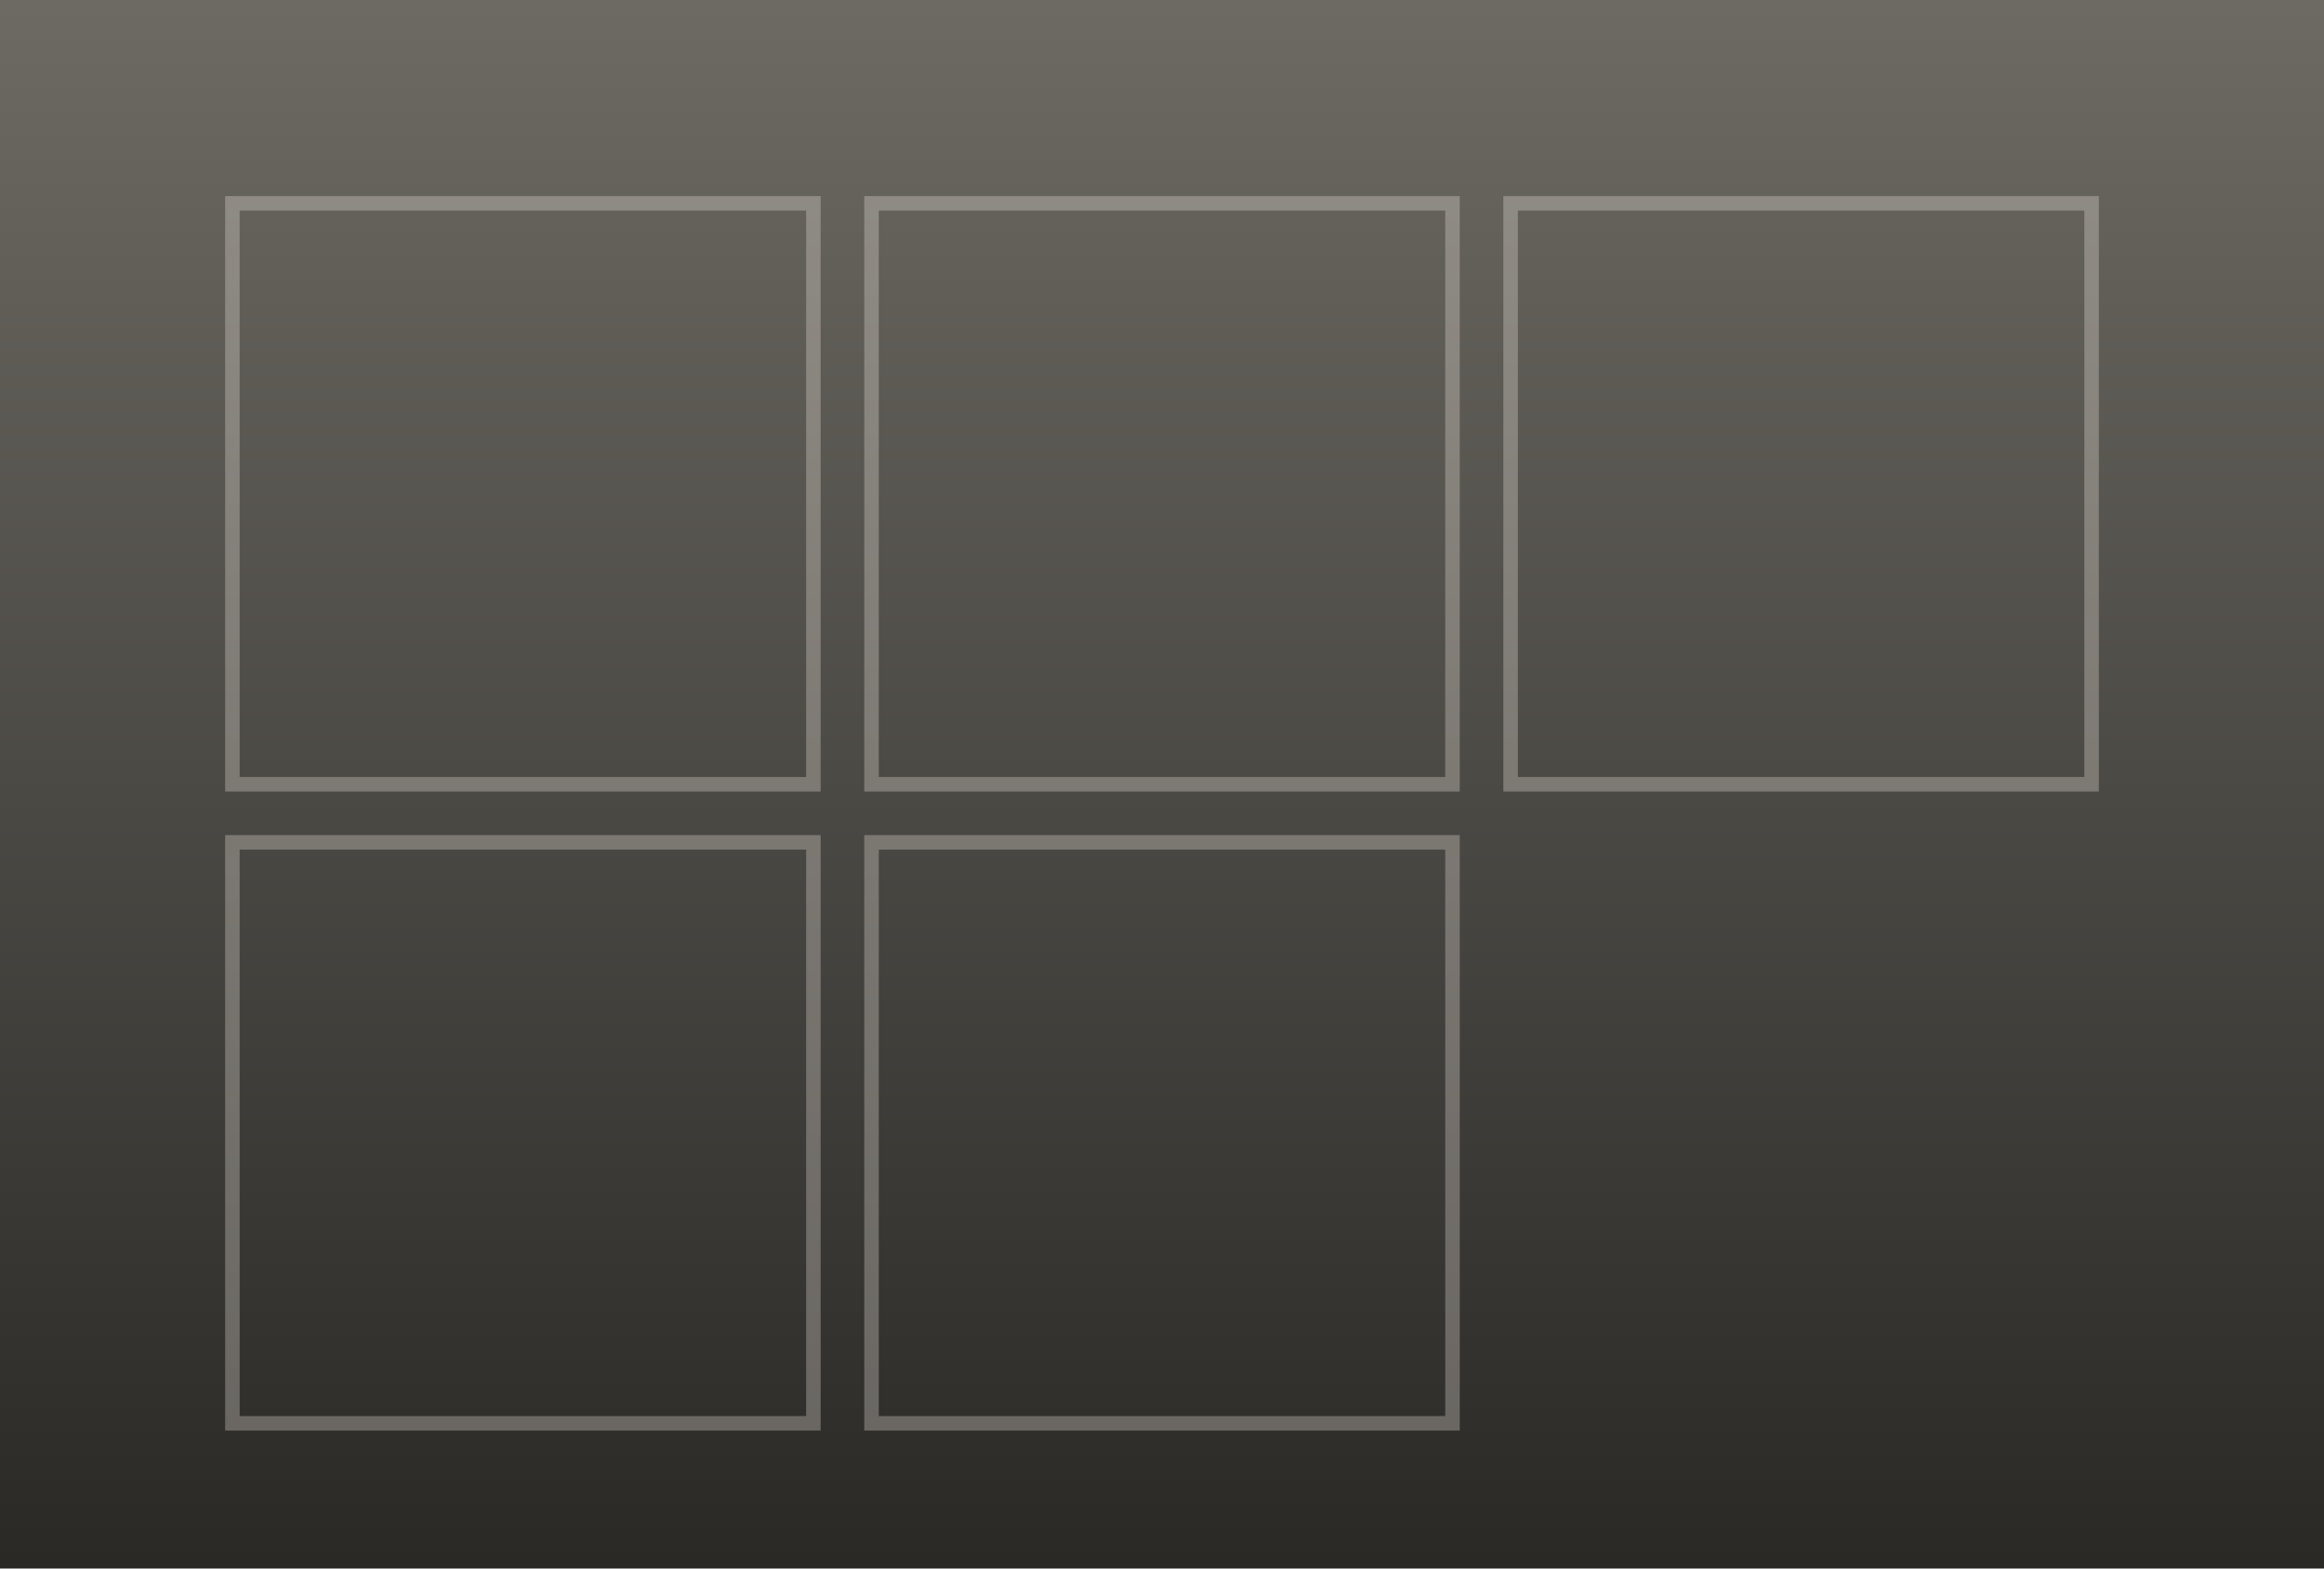
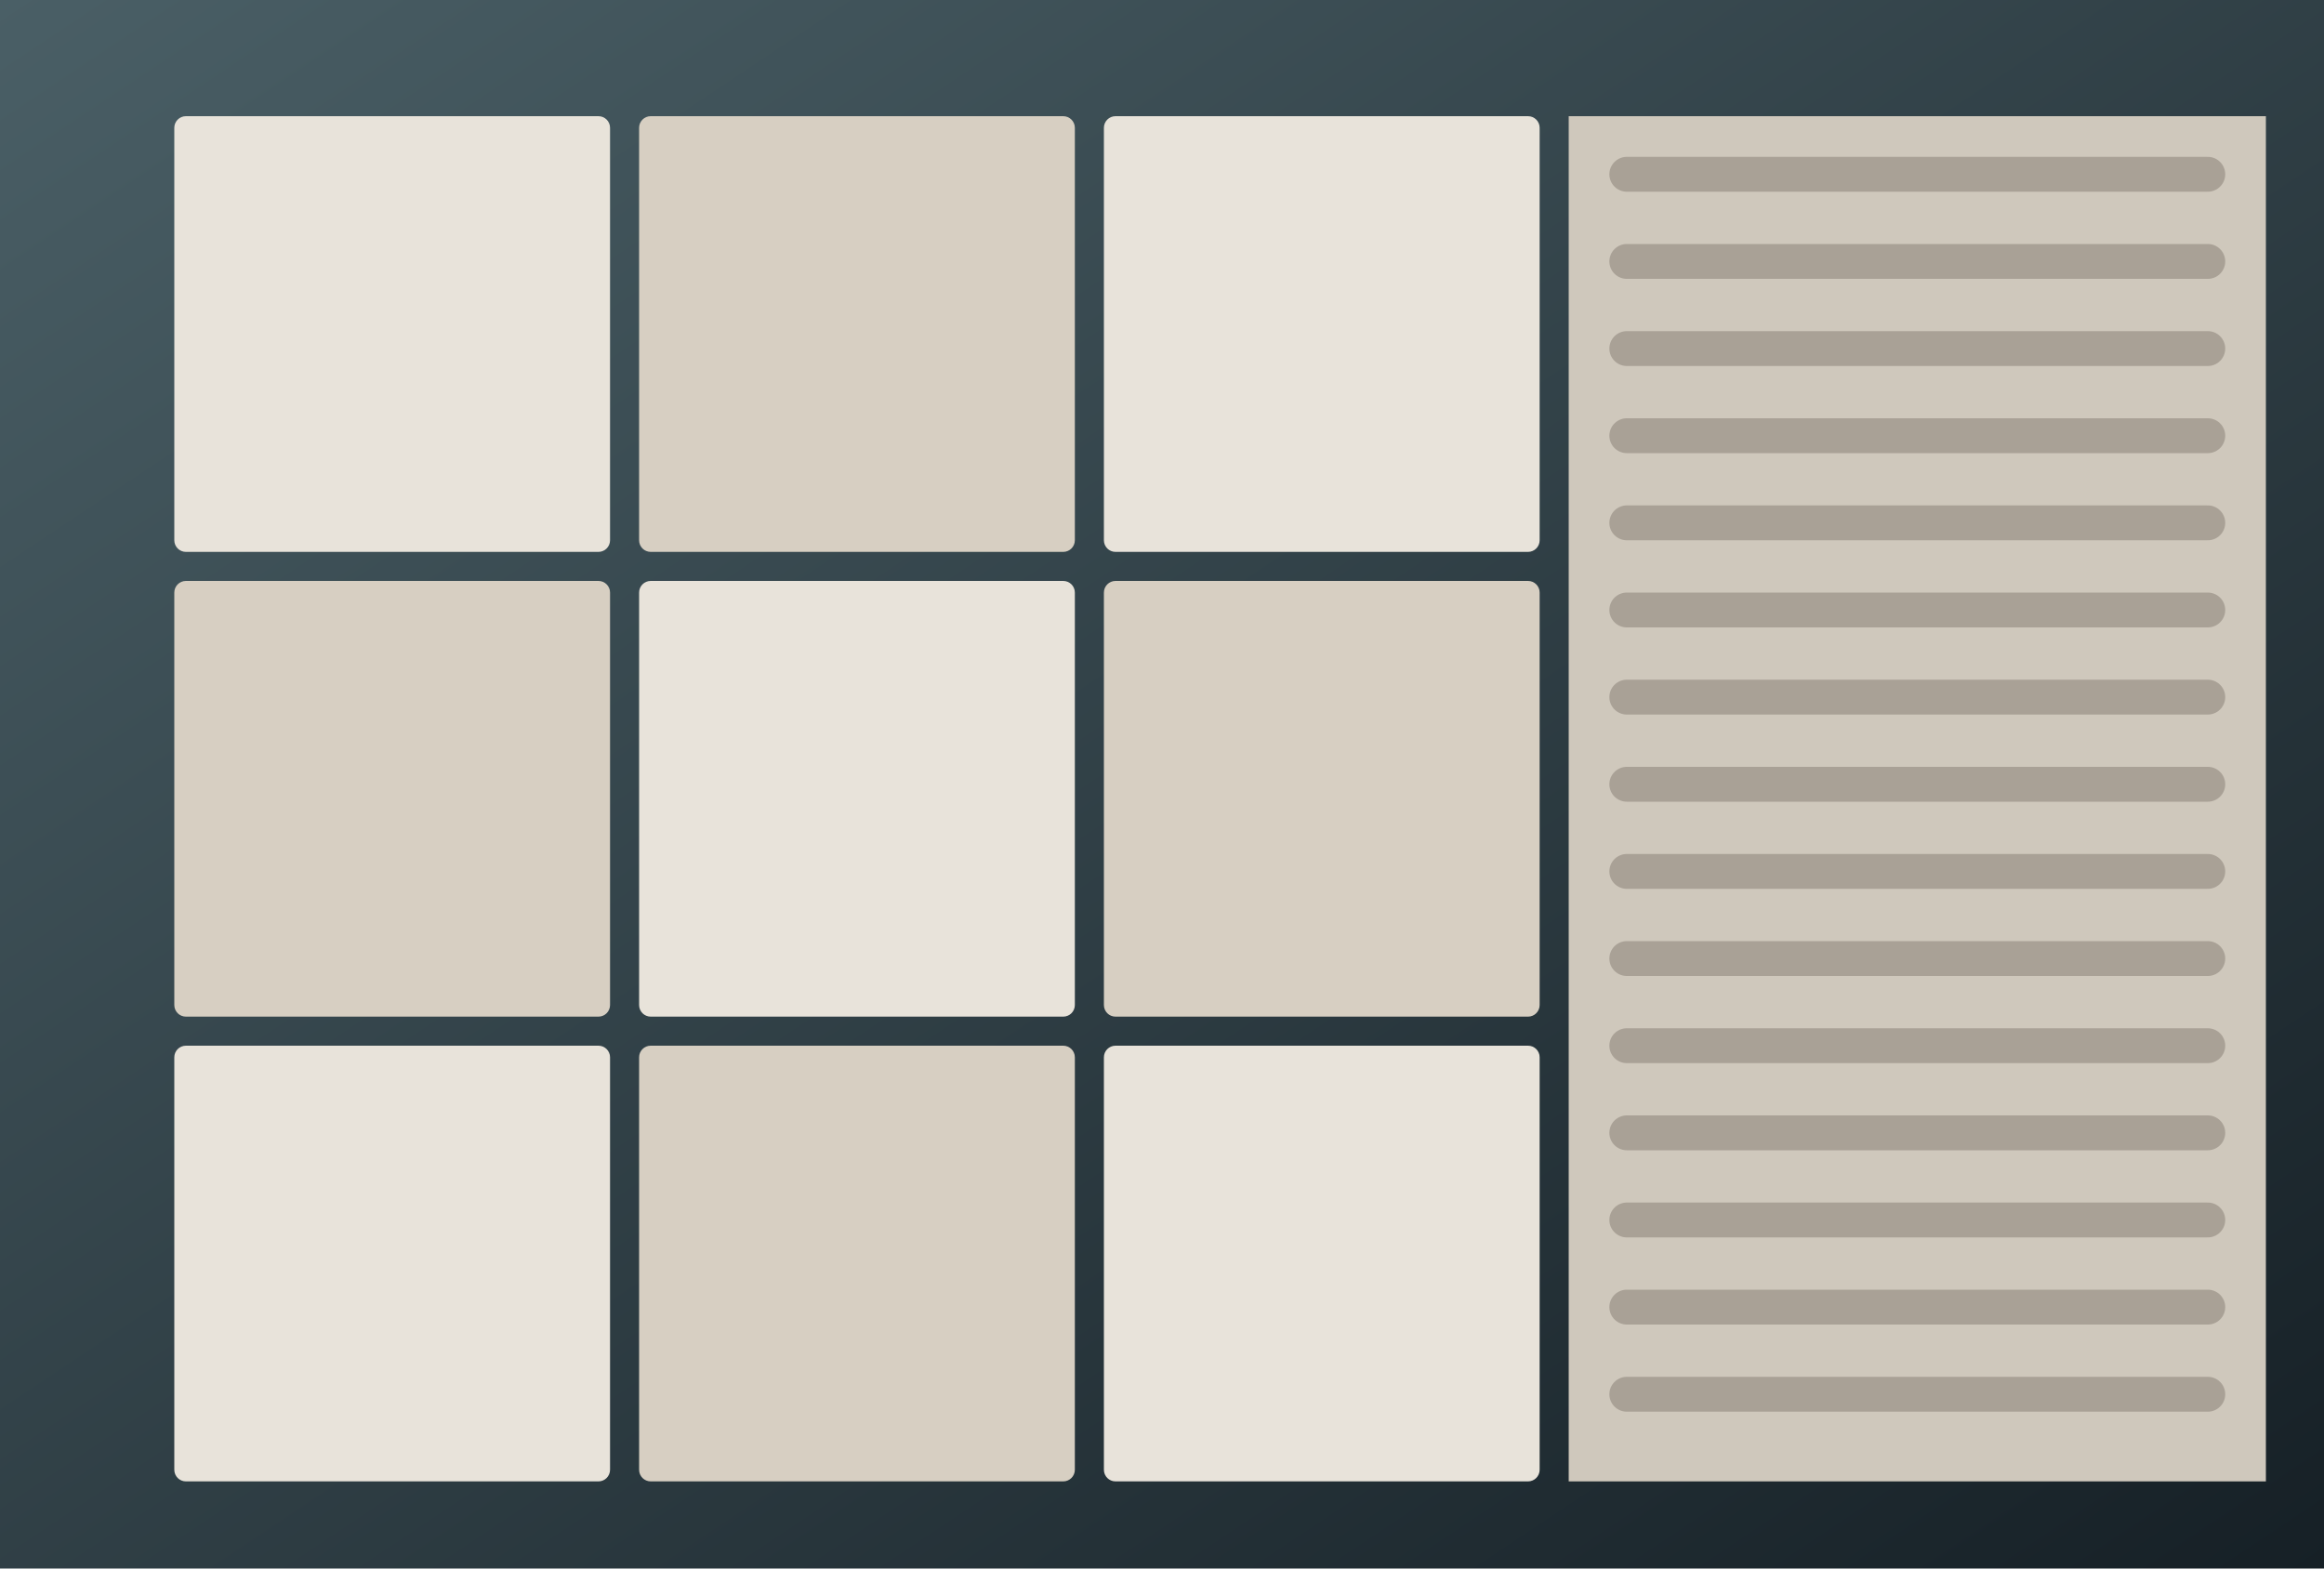
<svg xmlns="http://www.w3.org/2000/svg" width="800" height="540" viewBox="0 0 800 540">
  <defs>
-     <linearGradient id="g" x1="0" y1="0" x2="0" y2="1">
-       <stop offset="0" stop-color="#6d6a63" />
-       <stop offset="1" stop-color="#2a2926" />
+     <linearGradient id="g" x1="0" y1="0" x2="1" y2="1">
+       <stop offset="0" stop-color="#4a5f66" />
+       <stop offset="1" stop-color="#162026" />
    </linearGradient>
  </defs>
  <rect width="800" height="540" fill="url(#g)" />
-   <g fill="none" stroke="#f0ece4" stroke-width="5" opacity=".3">
-     <rect x="80" y="70" width="200" height="200" />
-     <rect x="300" y="70" width="200" height="200" />
-     <rect x="520" y="70" width="200" height="200" />
-     <rect x="80" y="290" width="200" height="200" />
-     <rect x="300" y="290" width="200" height="200" />
-   </g>
+   <rect x="540" y="40" width="240" height="470" fill="#cfc8bc" />
+   <path d="M560 60h200" stroke="#a9a196" stroke-width="12" stroke-linecap="round" />
+   <path d="M560 90h200" stroke="#a9a196" stroke-width="12" stroke-linecap="round" />
+   <path d="M560 120h200" stroke="#a9a196" stroke-width="12" stroke-linecap="round" />
+   <path d="M560 150h200" stroke="#a9a196" stroke-width="12" stroke-linecap="round" />
+   <path d="M560 180h200" stroke="#a9a196" stroke-width="12" stroke-linecap="round" />
+   <path d="M560 210h200" stroke="#a9a196" stroke-width="12" stroke-linecap="round" />
+   <path d="M560 240h200" stroke="#a9a196" stroke-width="12" stroke-linecap="round" />
+   <path d="M560 270h200" stroke="#a9a196" stroke-width="12" stroke-linecap="round" />
+   <path d="M560 300h200" stroke="#a9a196" stroke-width="12" stroke-linecap="round" />
+   <path d="M560 330h200" stroke="#a9a196" stroke-width="12" stroke-linecap="round" />
+   <path d="M560 360h200" stroke="#a9a196" stroke-width="12" stroke-linecap="round" />
+   <path d="M560 390h200" stroke="#a9a196" stroke-width="12" stroke-linecap="round" />
+   <path d="M560 420h200" stroke="#a9a196" stroke-width="12" stroke-linecap="round" />
+   <path d="M560 450h200" stroke="#a9a196" stroke-width="12" stroke-linecap="round" />
+   <path d="M560 480h200" stroke="#a9a196" stroke-width="12" stroke-linecap="round" />
+   <rect x="60" y="40" width="150" height="150" rx="4" fill="#e8e3da" />
+   <rect x="220" y="40" width="150" height="150" rx="4" fill="#d7cfc2" />
+   <rect x="380" y="40" width="150" height="150" rx="4" fill="#e8e3da" />
+   <rect x="60" y="200" width="150" height="150" rx="4" fill="#d7cfc2" />
+   <rect x="220" y="200" width="150" height="150" rx="4" fill="#e8e3da" />
+   <rect x="380" y="200" width="150" height="150" rx="4" fill="#d7cfc2" />
+   <rect x="60" y="360" width="150" height="150" rx="4" fill="#e8e3da" />
+   <rect x="220" y="360" width="150" height="150" rx="4" fill="#d7cfc2" />
+   <rect x="380" y="360" width="150" height="150" rx="4" fill="#e8e3da" />
</svg>
